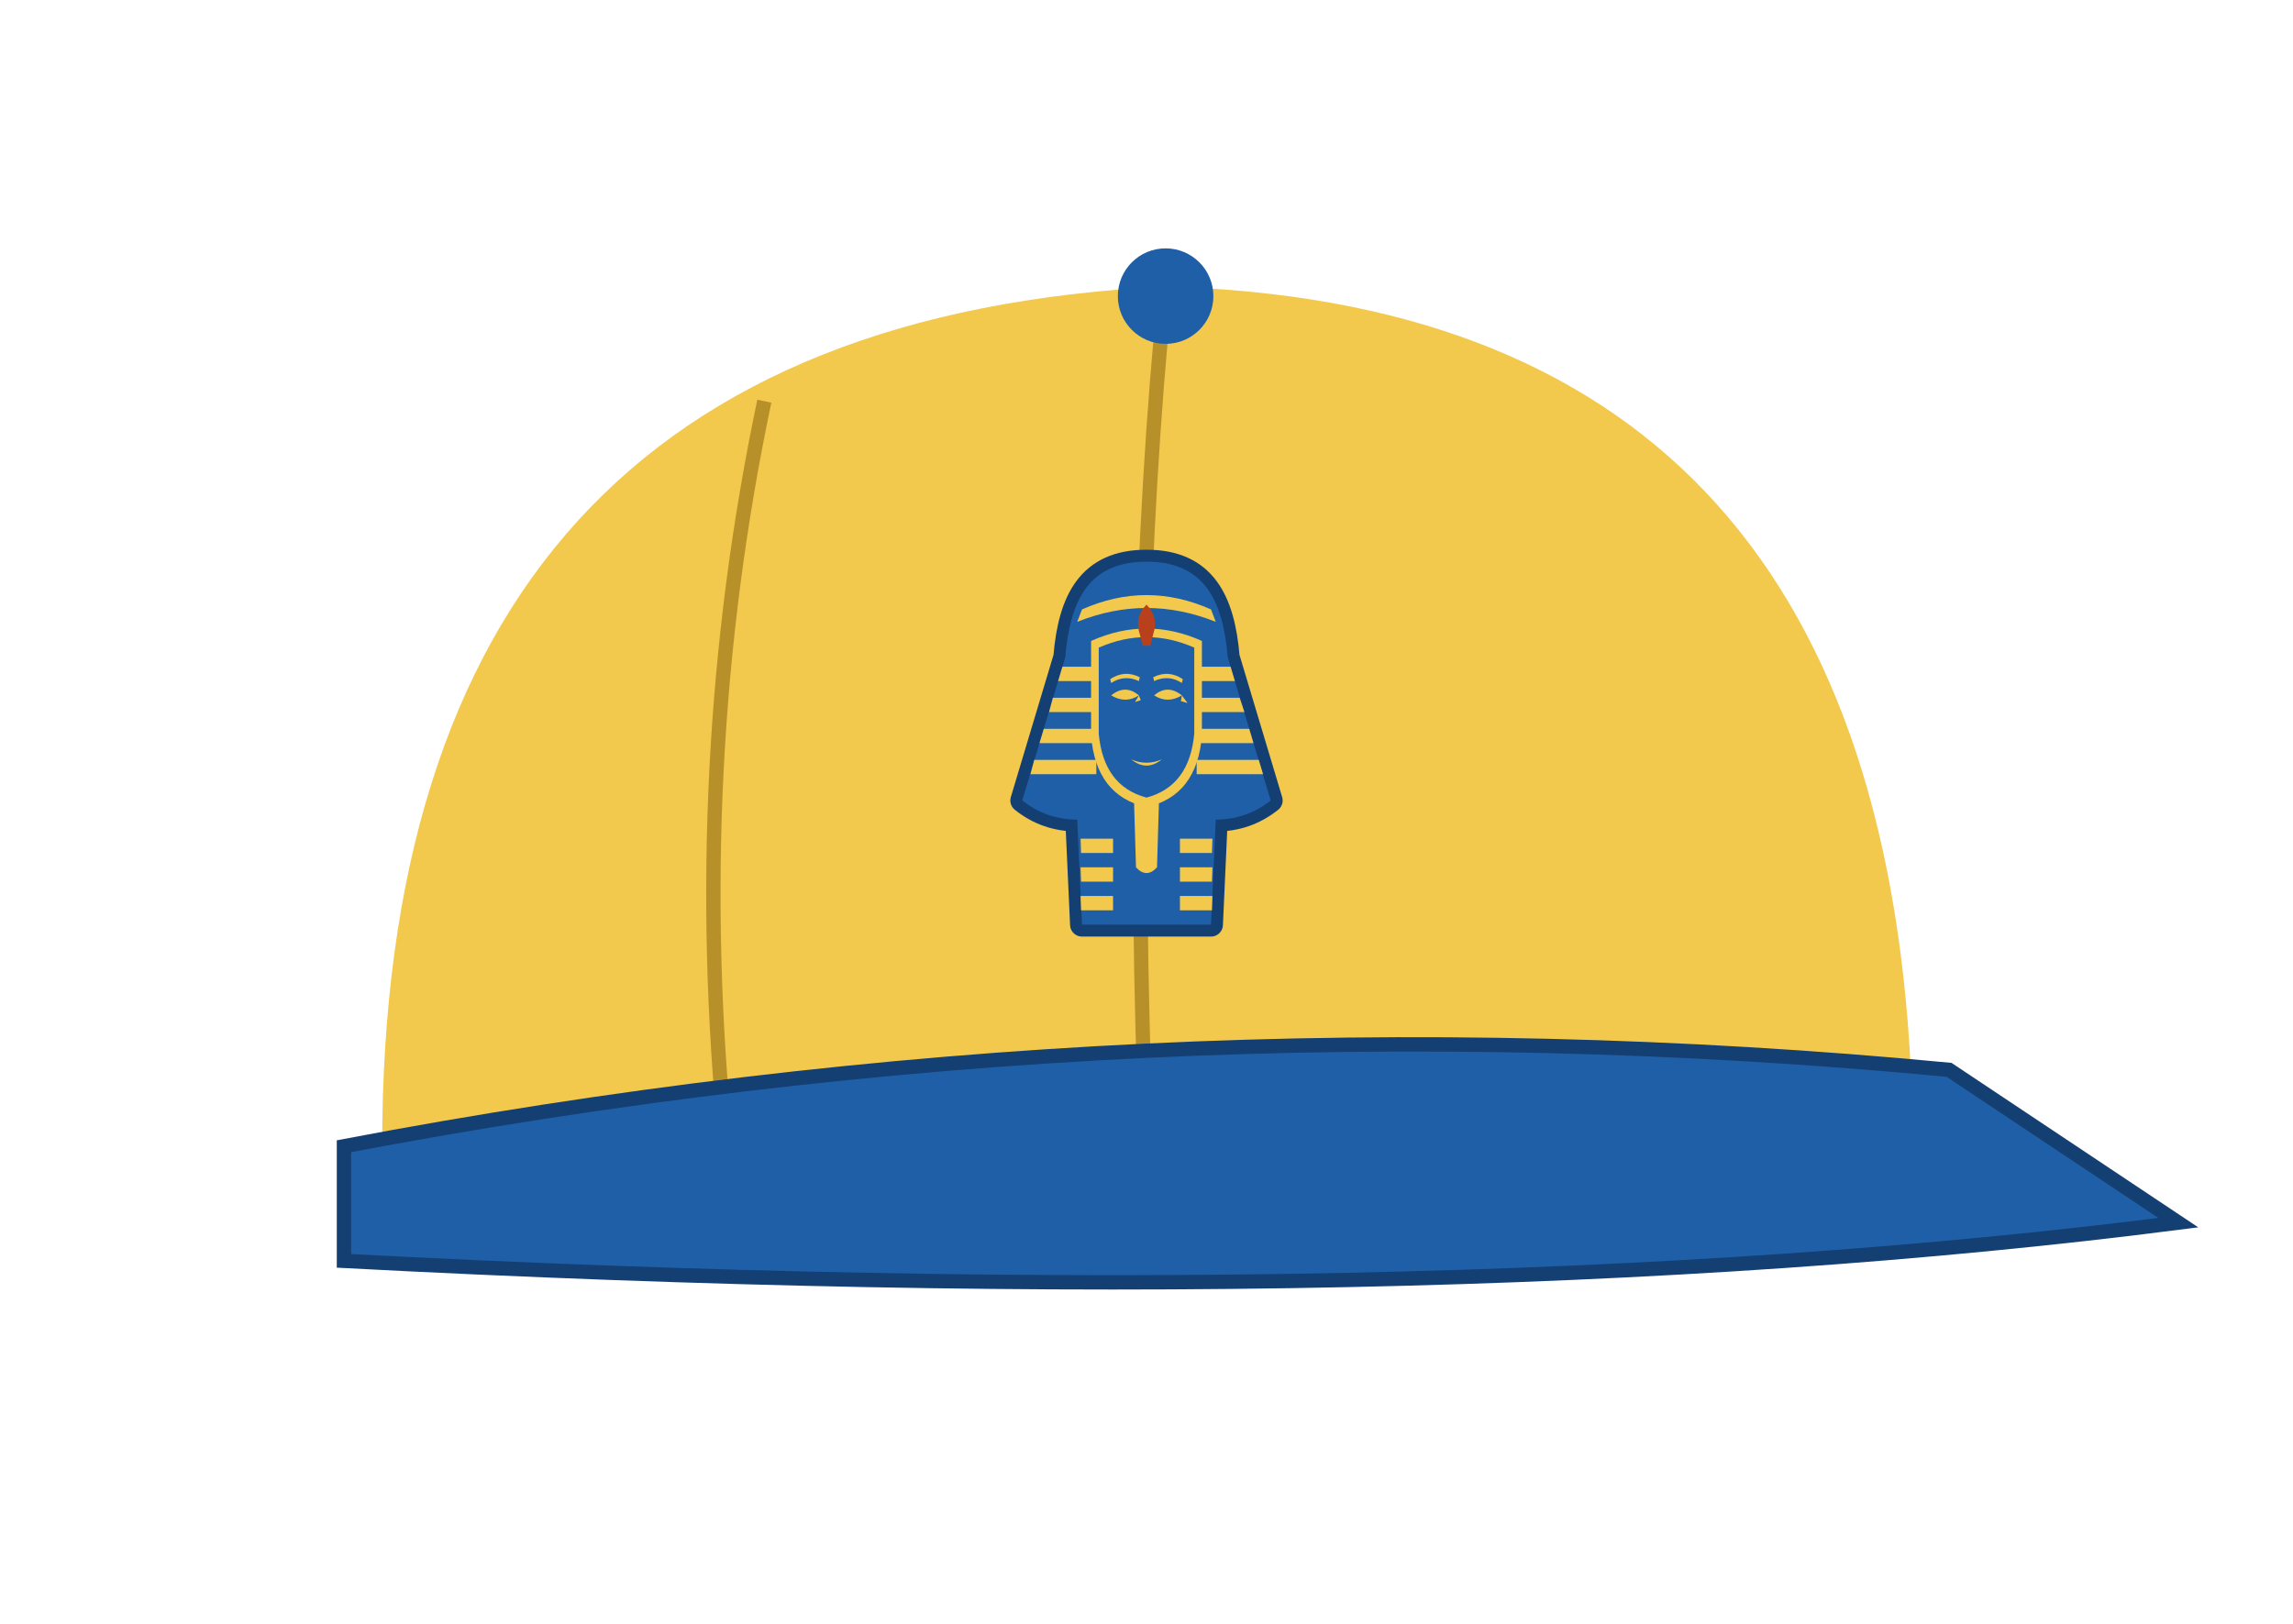
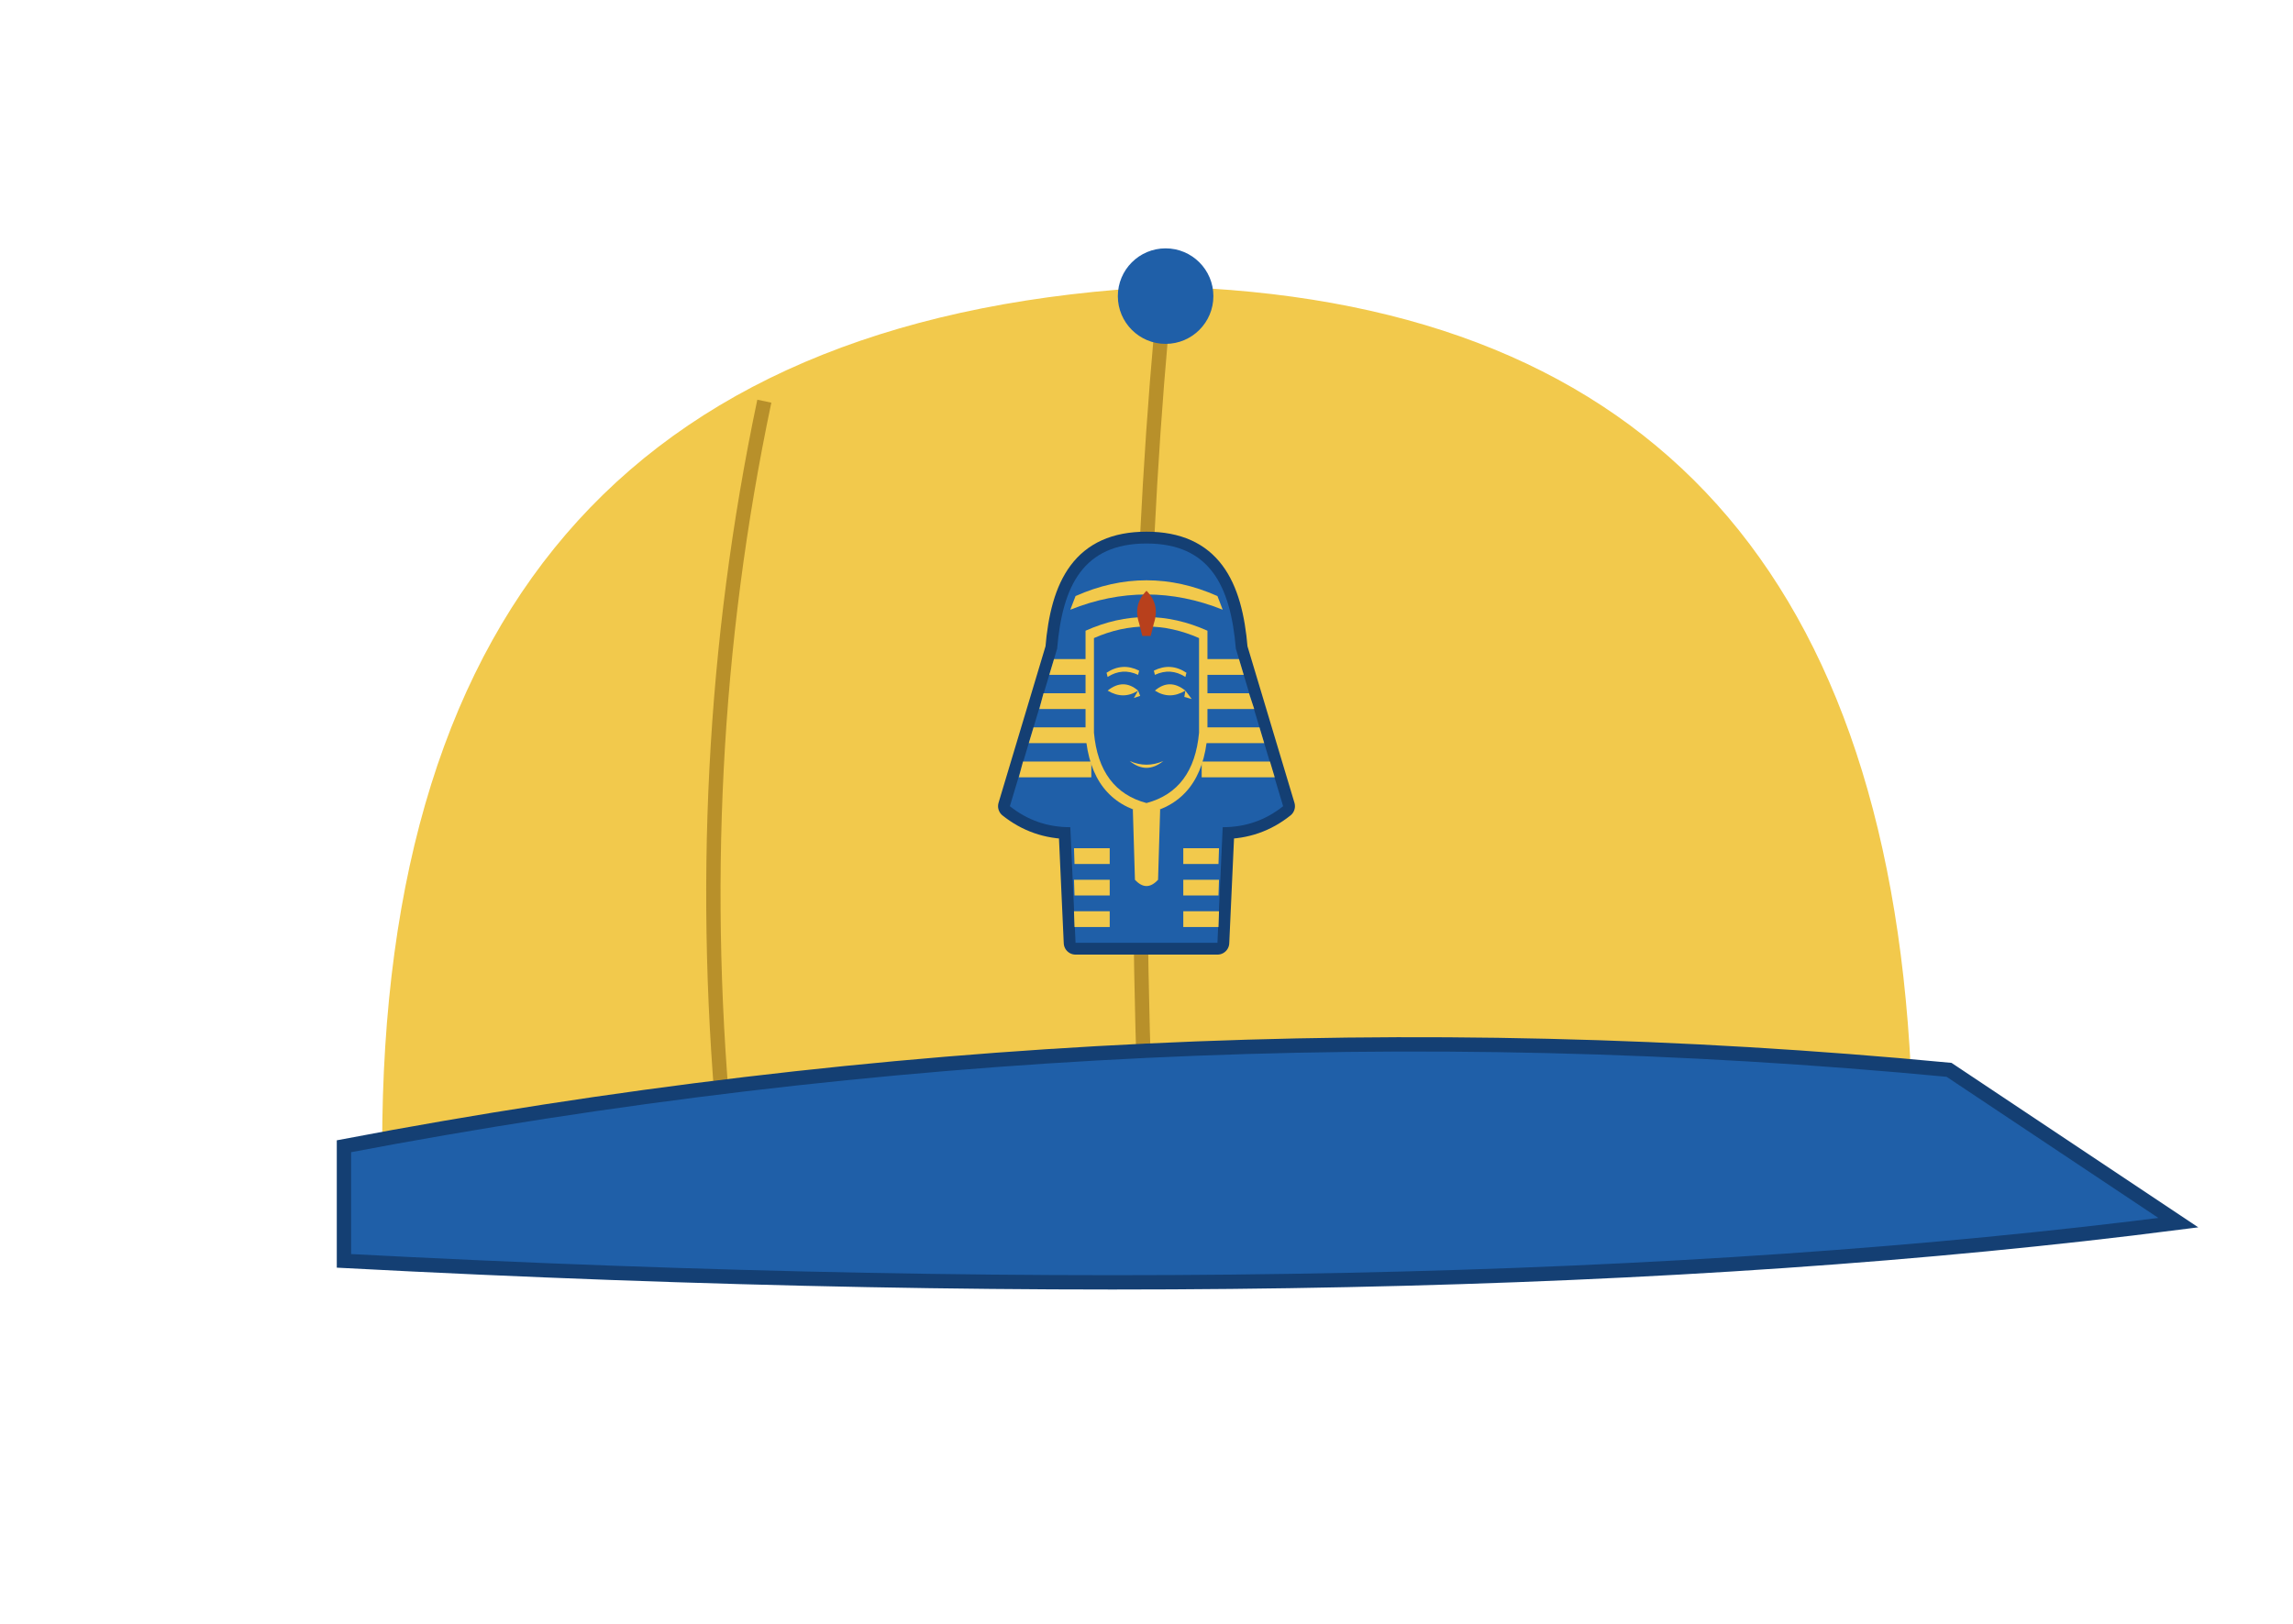
<svg xmlns="http://www.w3.org/2000/svg" viewBox="0 0 240 170" width="240" height="170" role="img" aria-label="Cairo cap alternate">
  <defs>
    <path id="ph-nemes" d="M30 2 C18 2 14 10 13 22 L4 52 Q9 56 15.5 56 L16.5 78 H43.5 L44.5 56 Q51 56 56 52 L47 22 C46 10 42 2 30 2 Z" />
    <path id="ph-stripes" d="M16.5 12 Q30 6 43.5 12 L44.5 14.6 Q30 8.8 15.5 14.6 Z M12.4 24 L19.5 24 V27 L11.5 27 Z M47.6 24 L40.5 24 V27 L48.5 27 Z M10.4 30.5 L19.5 30.5 V33.5 L9.6 33.5 Z M49.5 30.5 L40.5 30.5 V33.5 L50.5 33.5 Z M8.5 37 L19.5 37 V40 L7.6 40 Z M51.5 37 L40.5 37 V40 L52.4 40 Z M6.5 43.5 L19.5 43.5 V46.5 L5.7 46.5 Z M53.5 43.5 L40.5 43.5 V46.5 L54.4 46.5 Z M16.2 60 H23 V63 H16.3 Z M37 60 H43.8 L43.7 63 H37 Z M16.2 66 H23 V69 H16.3 Z M37 66 H43.8 L43.7 69 H37 Z M16.2 72 H23 V75 H16.3 Z M37 72 H43.8 L43.7 75 H37 Z" />
    <path id="ph-frame" d="M18.4 18.6 Q30 13.4 41.6 18.6 L41.6 38.4 Q40.6 51 30 53.4 Q19.4 51 18.4 38.4 Z" />
    <path id="ph-face" d="M20 20 Q30 15.6 40 20 L40 38 Q39 49 30 51.4 Q21 49 20 38 Z" />
    <path id="ph-eyes" d="M22.6 30 Q25.6 27.6 28.4 30 Q25.6 31.8 22.6 30 Z M31.6 30 Q34.4 27.6 37.4 30 Q34.4 31.8 31.6 30 Z M22.4 26.6 Q25.4 24.6 28.6 26.2 L28.4 27 Q25.4 25.6 22.6 27.4 Z M37.6 26.6 Q34.6 24.6 31.4 26.2 L31.6 27 Q34.6 25.6 37.4 27.4 Z M28.4 30 L27.6 31.4 L28.8 31 Z M37.4 30 L38.6 31.6 L37.2 31.2 Z M26.8 43.4 Q30 44.8 33.2 43.4 Q30 46 26.8 43.4 Z" />
    <path id="ph-beard" d="M27.4 52.6 H32.6 L32.2 66 Q30 68.4 27.8 66 Z" />
    <path id="ph-uraeus" d="M30 11 Q27.4 13.6 28.6 17.2 L29.2 19.6 H30.8 L31.4 17.2 Q32.6 13.6 30 11 Z" />
  </defs>
  <path d="M40 120 Q40 34 122 30 Q196 32 200 112 Z" fill="#F2C94C" />
  <path d="M122 30 Q118 70 120 120" fill="none" stroke="#B8902A" stroke-width="1.5" />
  <path d="M80 42 Q72 80 76 120" fill="none" stroke="#B8902A" stroke-width="1.5" />
  <circle cx="122" cy="31" r="5" fill="#1F5FA8" />
  <path d="M36 120 Q120 104 204 112 L228 128 Q150 138 36 132 Z" fill="#1F5FA8" stroke="#143F73" stroke-width="1.5" />
-   <g transform="translate(105 57.8) scale(0.5)">
-     <use href="#ph-nemes" fill="#143F73" stroke="#143F73" stroke-width="5" stroke-linejoin="round" />
+   <g transform="translate(103.5 55.8) scale(0.55)">
+     <use href="#ph-nemes" fill="#143F73" stroke="#143F73" stroke-width="4.5" stroke-linejoin="round" />
    <use href="#ph-nemes" fill="#1F5FA8" />
    <use href="#ph-stripes" fill="#F2C94C" />
    <use href="#ph-frame" fill="#F2C94C" />
    <use href="#ph-face" fill="#1F5FA8" />
    <use href="#ph-eyes" fill="#F2C94C" />
    <use href="#ph-beard" fill="#F2C94C" />
    <use href="#ph-uraeus" fill="#B8401C" />
  </g>
</svg>
